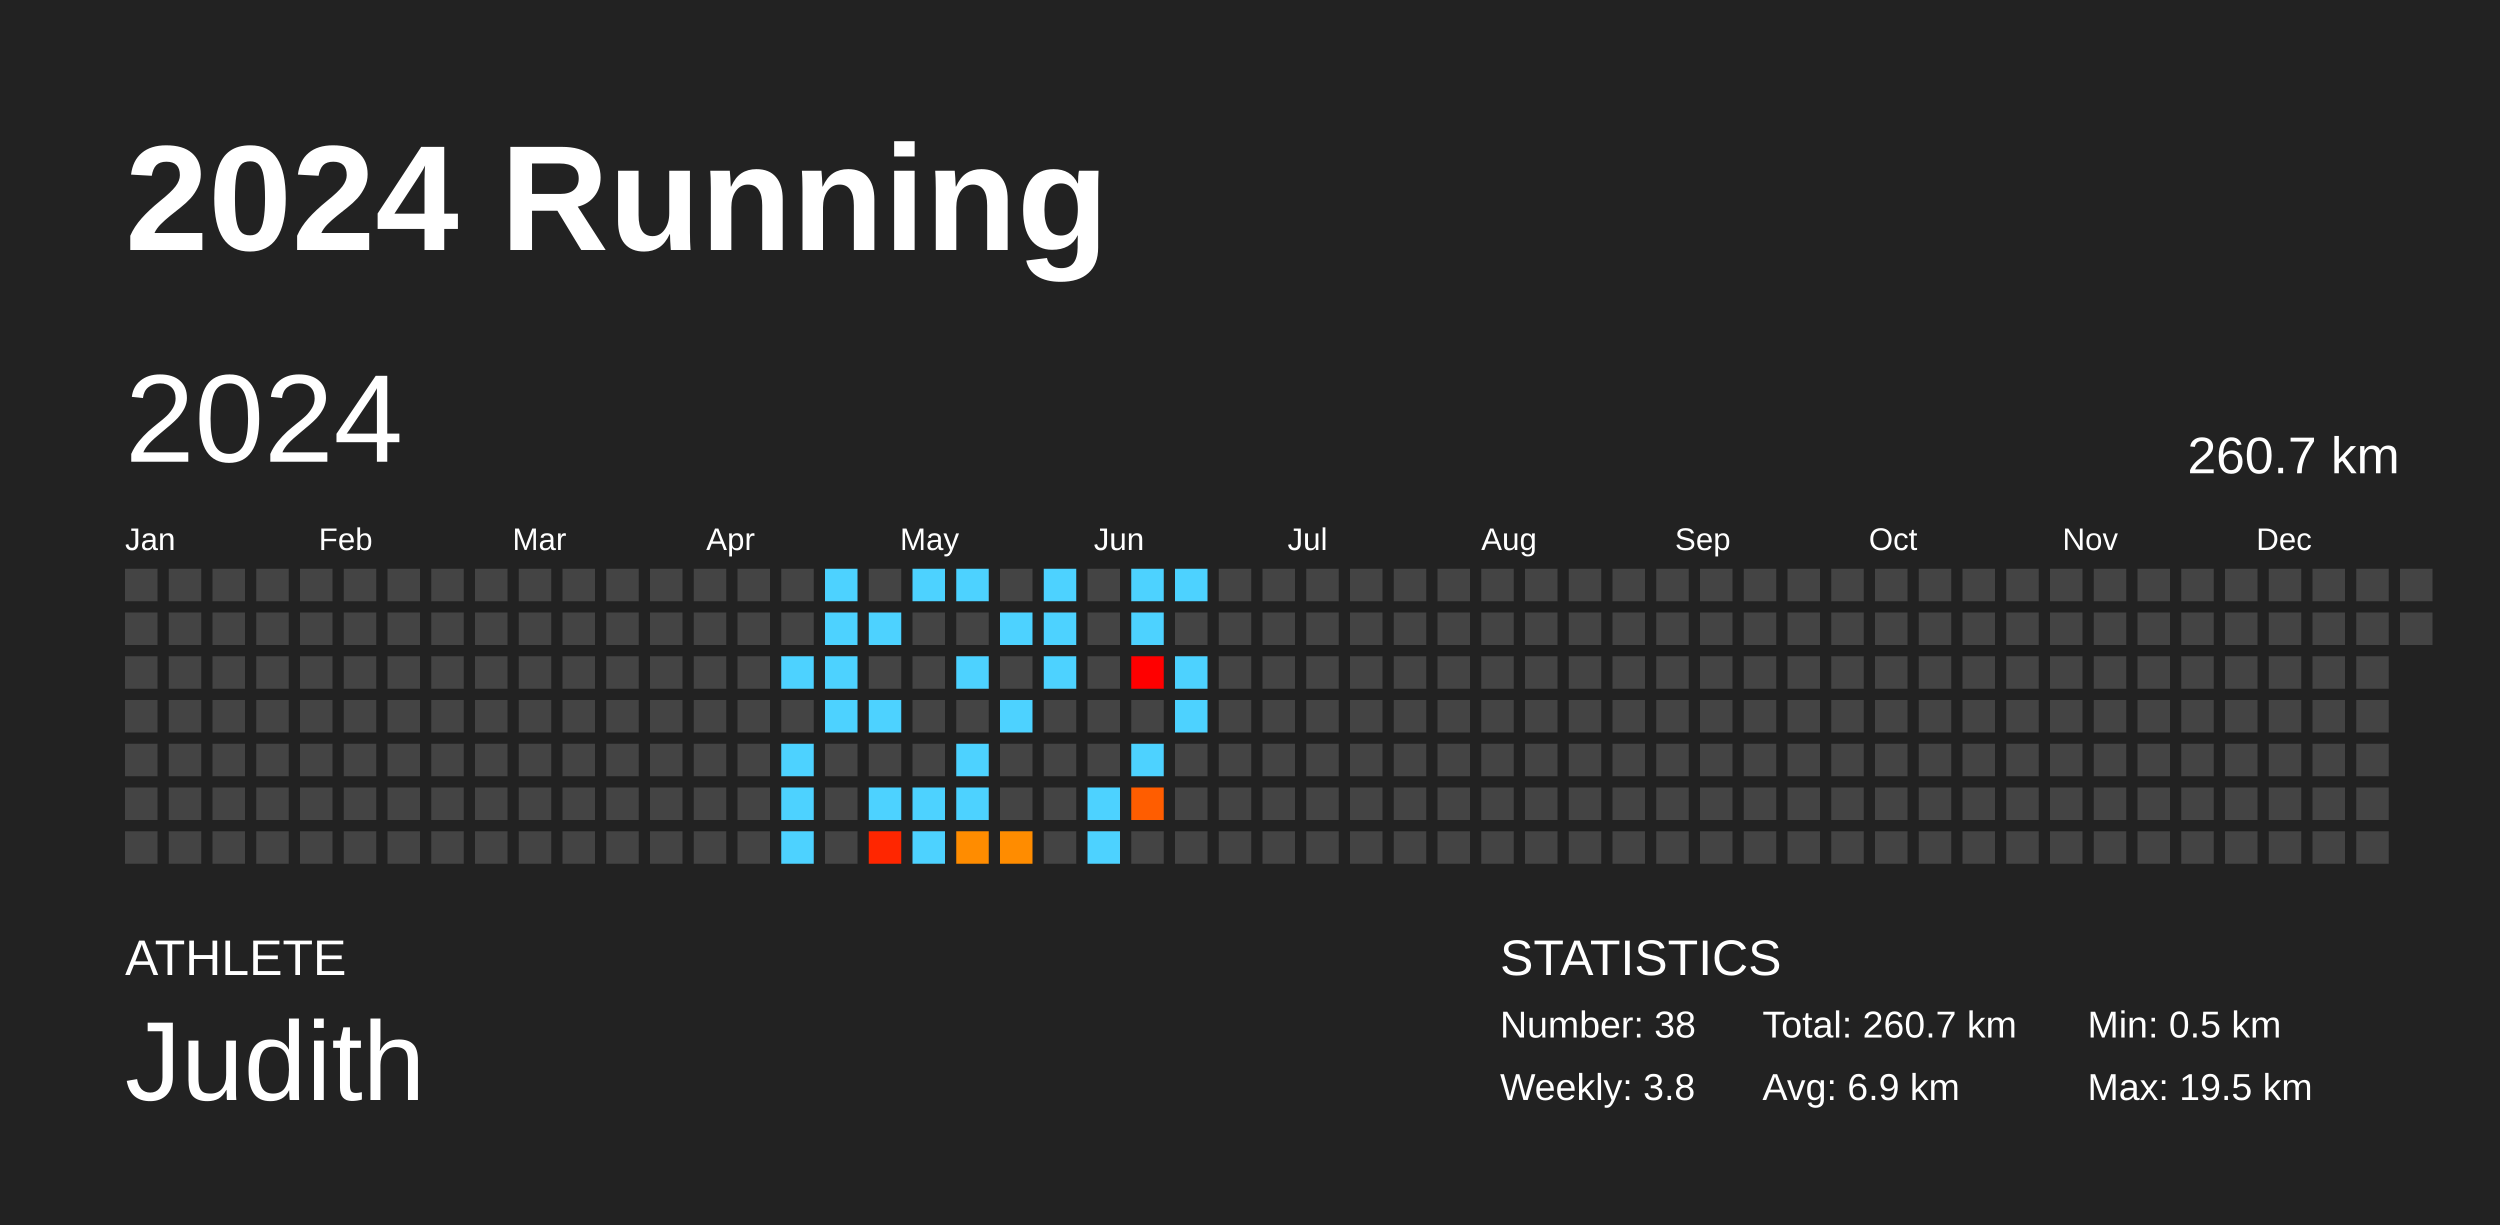
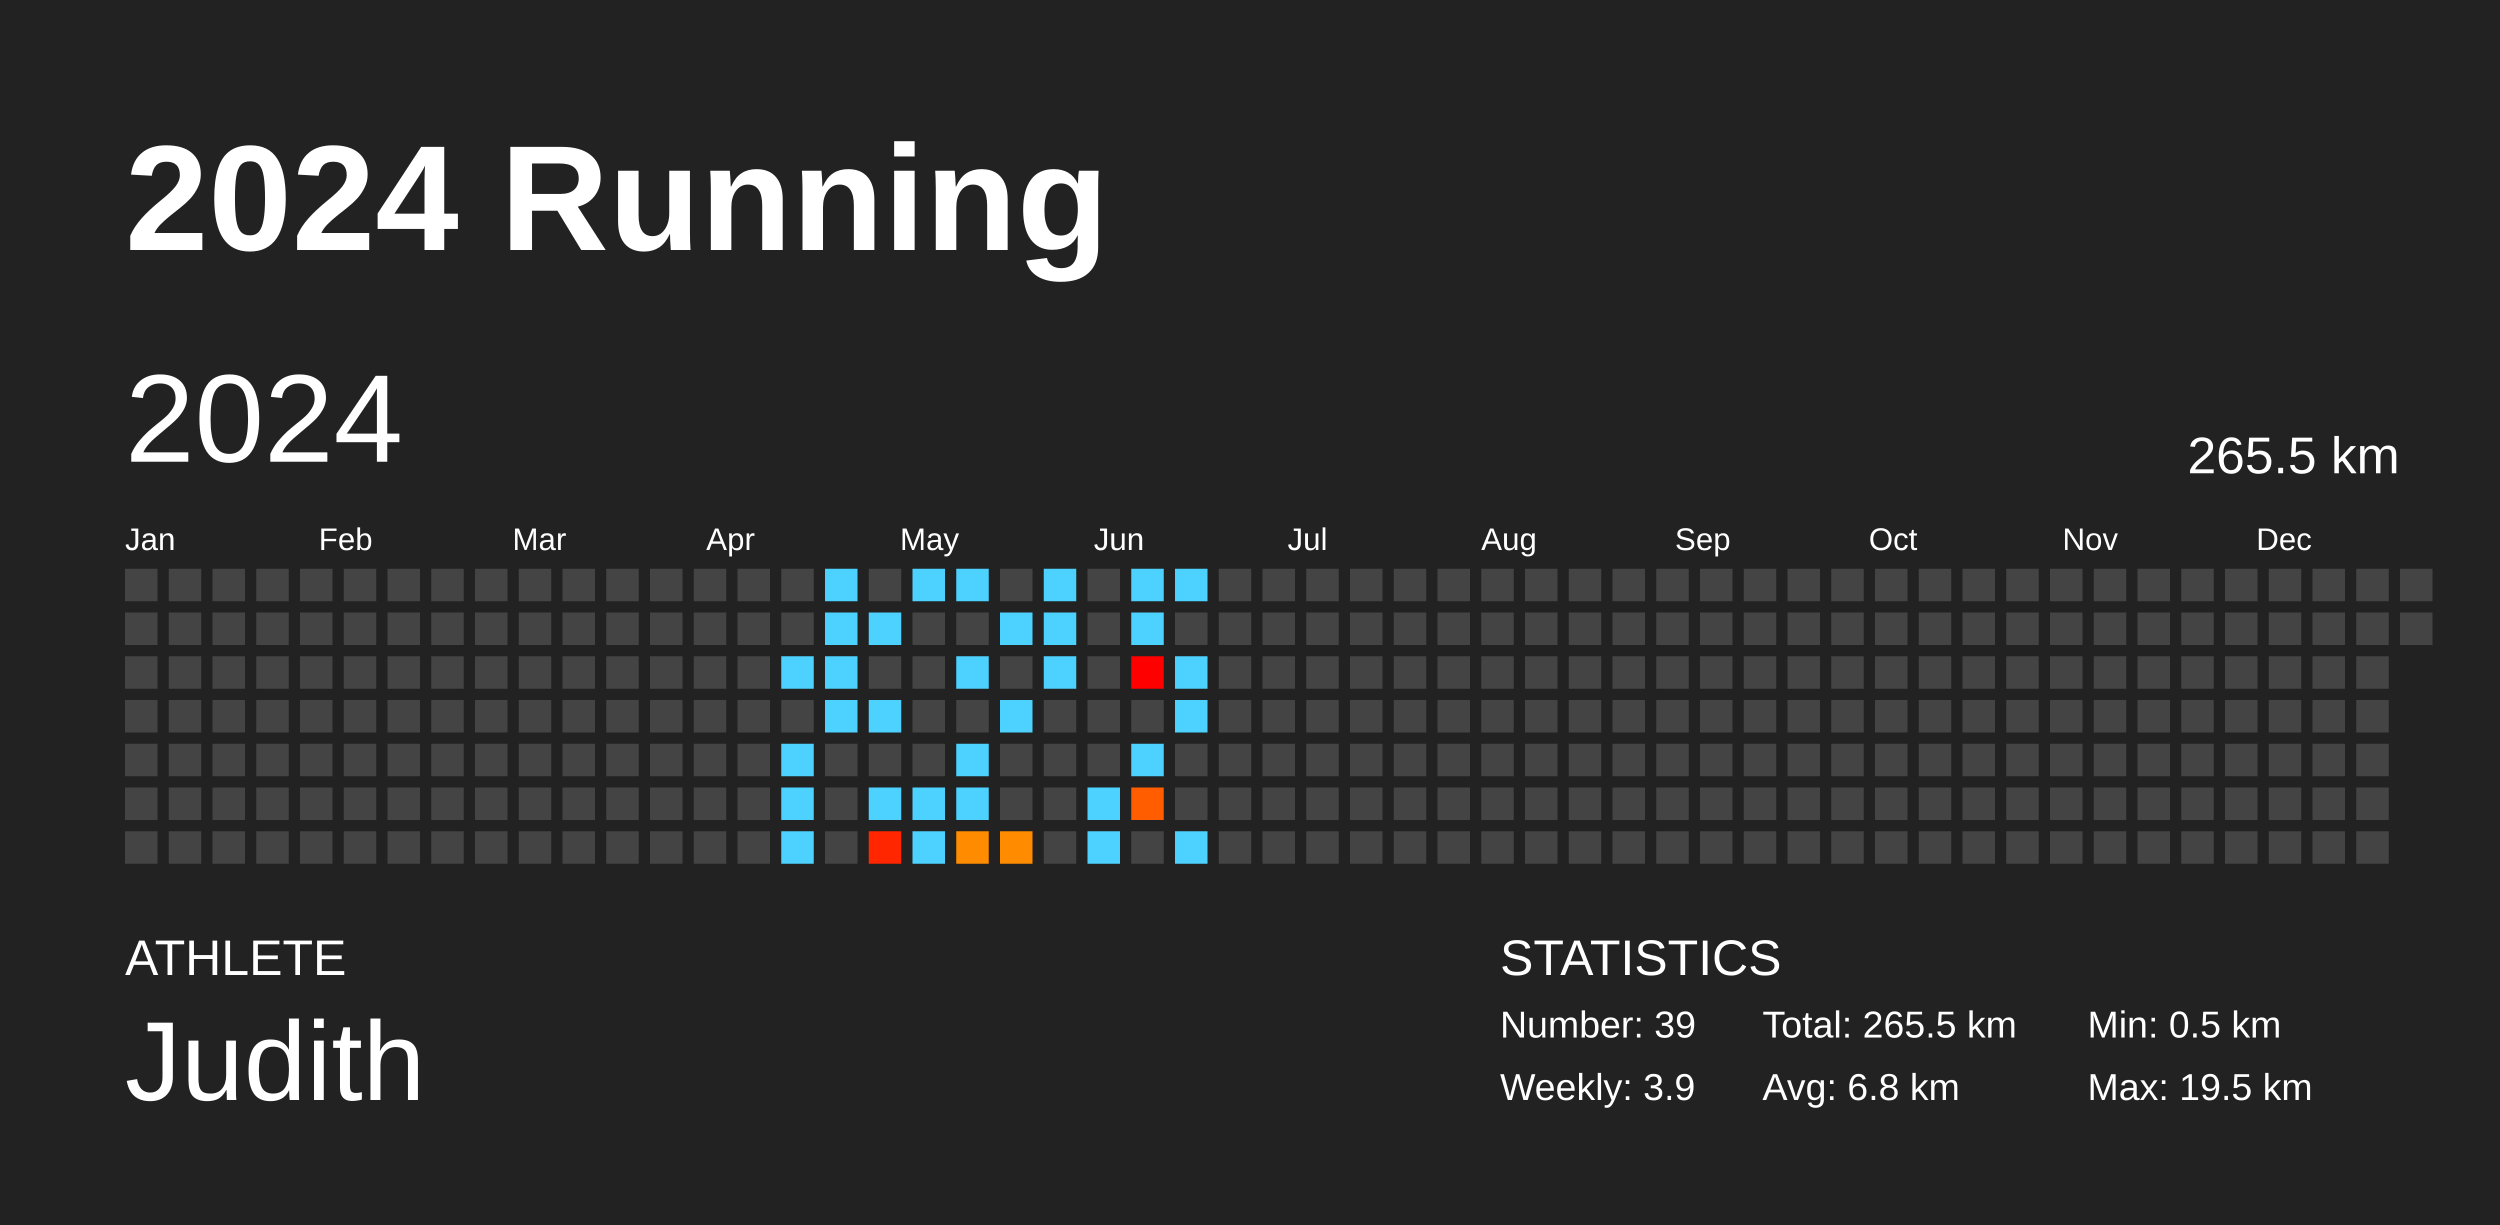
<svg xmlns="http://www.w3.org/2000/svg" baseProfile="full" height="98mm" version="1.1" viewBox="0,0,200,98" width="200mm">
  <defs />
  <rect fill="#222222" height="98" width="200" x="0" y="0" />
  <text fill="#FFFFFF" style="font-size:12px; font-family:Arial; font-weight:bold;" x="10" y="20">2024 Running</text>
  <text fill="#FFFFFF" style="font-size:4px; font-family:Arial" x="10" y="78">ATHLETE</text>
  <text fill="#FFFFFF" style="font-size:9px; font-family:Arial" x="10" y="88">Judith</text>
  <text fill="#FFFFFF" style="font-size:4px; font-family:Arial" x="120" y="78">STATISTICS</text>
-   <text fill="#FFFFFF" style="font-size:3px; font-family:Arial" x="120" y="83">Number: 38</text>
-   <text fill="#FFFFFF" style="font-size:3px; font-family:Arial" x="120" y="88">Weekly: 3.8</text>
-   <text fill="#FFFFFF" style="font-size:3px; font-family:Arial" x="141" y="83">Total: 260.7 km</text>
-   <text fill="#FFFFFF" style="font-size:3px; font-family:Arial" x="141" y="88">Avg: 6.9 km</text>
+   <text fill="#FFFFFF" style="font-size:3px; font-family:Arial" x="120" y="83">Number: 39</text>
+   <text fill="#FFFFFF" style="font-size:3px; font-family:Arial" x="120" y="88">Weekly: 3.9</text>
+   <text fill="#FFFFFF" style="font-size:3px; font-family:Arial" x="141" y="83">Total: 265.5 km</text>
+   <text fill="#FFFFFF" style="font-size:3px; font-family:Arial" x="141" y="88">Avg: 6.8 km</text>
  <text fill="#FFFFFF" style="font-size:3px; font-family:Arial" x="167" y="83">Min: 0.5 km</text>
  <text fill="#FFFFFF" style="font-size:3px; font-family:Arial" x="167" y="88">Max: 19.5 km</text>
  <text dominant-baseline="hanging" fill="#FFFFFF" style="font-size:10.0px; font-family:Arial;" x="10" y="30">2024</text>
-   <text dominant-baseline="hanging" fill="#FFFFFF" style="font-size:4.125px; font-family:Arial;" x="175" y="35">260.7 km</text>
+   <text dominant-baseline="hanging" fill="#FFFFFF" style="font-size:4.125px; font-family:Arial;" x="175" y="35">265.5 km</text>
  <text fill="#FFFFFF" style="font-size:2.5px; font-family:Arial" x="10.0" y="44">Jan</text>
  <text fill="#FFFFFF" style="font-size:2.5px; font-family:Arial" x="25.5" y="44">Feb</text>
  <text fill="#FFFFFF" style="font-size:2.5px; font-family:Arial" x="41.0" y="44">Mar</text>
  <text fill="#FFFFFF" style="font-size:2.5px; font-family:Arial" x="56.5" y="44">Apr</text>
  <text fill="#FFFFFF" style="font-size:2.5px; font-family:Arial" x="72.0" y="44">May</text>
  <text fill="#FFFFFF" style="font-size:2.5px; font-family:Arial" x="87.5" y="44">Jun</text>
  <text fill="#FFFFFF" style="font-size:2.5px; font-family:Arial" x="103.0" y="44">Jul</text>
  <text fill="#FFFFFF" style="font-size:2.5px; font-family:Arial" x="118.5" y="44">Aug</text>
  <text fill="#FFFFFF" style="font-size:2.5px; font-family:Arial" x="134.0" y="44">Sep</text>
  <text fill="#FFFFFF" style="font-size:2.5px; font-family:Arial" x="149.5" y="44">Oct</text>
  <text fill="#FFFFFF" style="font-size:2.5px; font-family:Arial" x="165.0" y="44">Nov</text>
  <text fill="#FFFFFF" style="font-size:2.5px; font-family:Arial" x="180.5" y="44">Dec</text>
  <rect fill="#444444" height="2.6" width="2.6" x="10.0" y="45.5" />
  <rect fill="#444444" height="2.6" width="2.6" x="10.0" y="49.0" />
  <rect fill="#444444" height="2.6" width="2.6" x="10.0" y="52.5" />
  <rect fill="#444444" height="2.6" width="2.6" x="10.0" y="56.0" />
  <rect fill="#444444" height="2.6" width="2.6" x="10.0" y="59.5" />
  <rect fill="#444444" height="2.6" width="2.6" x="10.0" y="63.0" />
  <rect fill="#444444" height="2.6" width="2.6" x="10.0" y="66.5" />
  <rect fill="#444444" height="2.6" width="2.6" x="13.5" y="45.5" />
  <rect fill="#444444" height="2.6" width="2.6" x="13.5" y="49.0" />
  <rect fill="#444444" height="2.6" width="2.6" x="13.5" y="52.5" />
  <rect fill="#444444" height="2.6" width="2.6" x="13.5" y="56.0" />
  <rect fill="#444444" height="2.6" width="2.6" x="13.5" y="59.5" />
  <rect fill="#444444" height="2.6" width="2.6" x="13.5" y="63.0" />
  <rect fill="#444444" height="2.6" width="2.6" x="13.5" y="66.5" />
  <rect fill="#444444" height="2.6" width="2.6" x="17.0" y="45.5" />
  <rect fill="#444444" height="2.6" width="2.6" x="17.0" y="49.0" />
  <rect fill="#444444" height="2.6" width="2.6" x="17.0" y="52.5" />
  <rect fill="#444444" height="2.6" width="2.6" x="17.0" y="56.0" />
  <rect fill="#444444" height="2.6" width="2.6" x="17.0" y="59.5" />
  <rect fill="#444444" height="2.6" width="2.6" x="17.0" y="63.0" />
  <rect fill="#444444" height="2.6" width="2.6" x="17.0" y="66.5" />
  <rect fill="#444444" height="2.6" width="2.6" x="20.5" y="45.5" />
  <rect fill="#444444" height="2.6" width="2.6" x="20.5" y="49.0" />
  <rect fill="#444444" height="2.6" width="2.6" x="20.5" y="52.5" />
  <rect fill="#444444" height="2.6" width="2.6" x="20.5" y="56.0" />
  <rect fill="#444444" height="2.6" width="2.6" x="20.5" y="59.5" />
  <rect fill="#444444" height="2.6" width="2.6" x="20.5" y="63.0" />
  <rect fill="#444444" height="2.6" width="2.6" x="20.5" y="66.5" />
  <rect fill="#444444" height="2.6" width="2.6" x="24.0" y="45.5" />
  <rect fill="#444444" height="2.6" width="2.6" x="24.0" y="49.0" />
  <rect fill="#444444" height="2.6" width="2.6" x="24.0" y="52.5" />
  <rect fill="#444444" height="2.6" width="2.6" x="24.0" y="56.0" />
  <rect fill="#444444" height="2.6" width="2.6" x="24.0" y="59.5" />
  <rect fill="#444444" height="2.6" width="2.6" x="24.0" y="63.0" />
  <rect fill="#444444" height="2.6" width="2.6" x="24.0" y="66.5" />
  <rect fill="#444444" height="2.6" width="2.6" x="27.5" y="45.5" />
  <rect fill="#444444" height="2.6" width="2.6" x="27.5" y="49.0" />
  <rect fill="#444444" height="2.6" width="2.6" x="27.5" y="52.5" />
  <rect fill="#444444" height="2.6" width="2.6" x="27.5" y="56.0" />
  <rect fill="#444444" height="2.6" width="2.6" x="27.5" y="59.5" />
  <rect fill="#444444" height="2.6" width="2.6" x="27.5" y="63.0" />
  <rect fill="#444444" height="2.6" width="2.6" x="27.5" y="66.5" />
  <rect fill="#444444" height="2.6" width="2.6" x="31.0" y="45.5" />
  <rect fill="#444444" height="2.6" width="2.6" x="31.0" y="49.0" />
  <rect fill="#444444" height="2.6" width="2.6" x="31.0" y="52.5" />
  <rect fill="#444444" height="2.6" width="2.6" x="31.0" y="56.0" />
  <rect fill="#444444" height="2.6" width="2.6" x="31.0" y="59.5" />
  <rect fill="#444444" height="2.6" width="2.6" x="31.0" y="63.0" />
  <rect fill="#444444" height="2.6" width="2.6" x="31.0" y="66.5" />
  <rect fill="#444444" height="2.6" width="2.6" x="34.5" y="45.5" />
  <rect fill="#444444" height="2.6" width="2.6" x="34.5" y="49.0" />
  <rect fill="#444444" height="2.6" width="2.6" x="34.5" y="52.5" />
  <rect fill="#444444" height="2.6" width="2.6" x="34.5" y="56.0" />
  <rect fill="#444444" height="2.6" width="2.6" x="34.5" y="59.5" />
  <rect fill="#444444" height="2.6" width="2.6" x="34.5" y="63.0" />
  <rect fill="#444444" height="2.6" width="2.6" x="34.5" y="66.5" />
  <rect fill="#444444" height="2.6" width="2.6" x="38.0" y="45.5" />
  <rect fill="#444444" height="2.6" width="2.6" x="38.0" y="49.0" />
  <rect fill="#444444" height="2.6" width="2.6" x="38.0" y="52.5" />
  <rect fill="#444444" height="2.6" width="2.6" x="38.0" y="56.0" />
  <rect fill="#444444" height="2.6" width="2.6" x="38.0" y="59.5" />
  <rect fill="#444444" height="2.6" width="2.6" x="38.0" y="63.0" />
  <rect fill="#444444" height="2.6" width="2.6" x="38.0" y="66.5" />
  <rect fill="#444444" height="2.6" width="2.6" x="41.5" y="45.5" />
  <rect fill="#444444" height="2.6" width="2.6" x="41.5" y="49.0" />
  <rect fill="#444444" height="2.6" width="2.6" x="41.5" y="52.5" />
  <rect fill="#444444" height="2.6" width="2.6" x="41.5" y="56.0" />
  <rect fill="#444444" height="2.6" width="2.6" x="41.5" y="59.5" />
  <rect fill="#444444" height="2.6" width="2.6" x="41.5" y="63.0" />
  <rect fill="#444444" height="2.6" width="2.6" x="41.5" y="66.5" />
  <rect fill="#444444" height="2.6" width="2.6" x="45.0" y="45.5" />
  <rect fill="#444444" height="2.6" width="2.6" x="45.0" y="49.0" />
  <rect fill="#444444" height="2.6" width="2.6" x="45.0" y="52.5" />
  <rect fill="#444444" height="2.6" width="2.6" x="45.0" y="56.0" />
  <rect fill="#444444" height="2.6" width="2.6" x="45.0" y="59.5" />
  <rect fill="#444444" height="2.6" width="2.6" x="45.0" y="63.0" />
  <rect fill="#444444" height="2.6" width="2.6" x="45.0" y="66.5" />
  <rect fill="#444444" height="2.6" width="2.6" x="48.5" y="45.5" />
  <rect fill="#444444" height="2.6" width="2.6" x="48.5" y="49.0" />
  <rect fill="#444444" height="2.6" width="2.6" x="48.5" y="52.5" />
  <rect fill="#444444" height="2.6" width="2.6" x="48.5" y="56.0" />
  <rect fill="#444444" height="2.6" width="2.6" x="48.5" y="59.5" />
  <rect fill="#444444" height="2.6" width="2.6" x="48.5" y="63.0" />
  <rect fill="#444444" height="2.6" width="2.6" x="48.5" y="66.5" />
  <rect fill="#444444" height="2.6" width="2.6" x="52.0" y="45.5" />
  <rect fill="#444444" height="2.6" width="2.6" x="52.0" y="49.0" />
  <rect fill="#444444" height="2.6" width="2.6" x="52.0" y="52.5" />
  <rect fill="#444444" height="2.6" width="2.6" x="52.0" y="56.0" />
  <rect fill="#444444" height="2.6" width="2.6" x="52.0" y="59.5" />
  <rect fill="#444444" height="2.6" width="2.6" x="52.0" y="63.0" />
  <rect fill="#444444" height="2.6" width="2.6" x="52.0" y="66.5" />
  <rect fill="#444444" height="2.6" width="2.6" x="55.5" y="45.5" />
  <rect fill="#444444" height="2.6" width="2.6" x="55.5" y="49.0" />
  <rect fill="#444444" height="2.6" width="2.6" x="55.5" y="52.5" />
  <rect fill="#444444" height="2.6" width="2.6" x="55.5" y="56.0" />
  <rect fill="#444444" height="2.6" width="2.6" x="55.5" y="59.5" />
  <rect fill="#444444" height="2.6" width="2.6" x="55.5" y="63.0" />
  <rect fill="#444444" height="2.6" width="2.6" x="55.5" y="66.5" />
  <rect fill="#444444" height="2.6" width="2.6" x="59.0" y="45.5" />
  <rect fill="#444444" height="2.6" width="2.6" x="59.0" y="49.0" />
  <rect fill="#444444" height="2.6" width="2.6" x="59.0" y="52.5" />
  <rect fill="#444444" height="2.6" width="2.6" x="59.0" y="56.0" />
  <rect fill="#444444" height="2.6" width="2.6" x="59.0" y="59.5" />
  <rect fill="#444444" height="2.6" width="2.6" x="59.0" y="63.0" />
  <rect fill="#444444" height="2.6" width="2.6" x="59.0" y="66.5" />
  <rect fill="#444444" height="2.6" width="2.6" x="62.5" y="45.5" />
  <rect fill="#444444" height="2.6" width="2.6" x="62.5" y="49.0" />
  <rect fill="#4dd2ff" height="2.6" width="2.6" x="62.5" y="52.5" />
  <rect fill="#444444" height="2.6" width="2.6" x="62.5" y="56.0" />
  <rect fill="#4dd2ff" height="2.6" width="2.6" x="62.5" y="59.5" />
  <rect fill="#4dd2ff" height="2.6" width="2.6" x="62.5" y="63.0" />
  <rect fill="#4dd2ff" height="2.6" width="2.6" x="62.5" y="66.5" />
  <rect fill="#4dd2ff" height="2.6" width="2.6" x="66.0" y="45.5" />
  <rect fill="#4dd2ff" height="2.6" width="2.6" x="66.0" y="49.0" />
  <rect fill="#4dd2ff" height="2.6" width="2.6" x="66.0" y="52.5" />
  <rect fill="#4dd2ff" height="2.6" width="2.6" x="66.0" y="56.0" />
  <rect fill="#444444" height="2.6" width="2.6" x="66.0" y="59.5" />
  <rect fill="#444444" height="2.6" width="2.6" x="66.0" y="63.0" />
  <rect fill="#444444" height="2.6" width="2.6" x="66.0" y="66.5" />
  <rect fill="#444444" height="2.6" width="2.6" x="69.5" y="45.5" />
  <rect fill="#4dd2ff" height="2.6" width="2.6" x="69.5" y="49.0" />
  <rect fill="#444444" height="2.6" width="2.6" x="69.5" y="52.5" />
  <rect fill="#4dd2ff" height="2.6" width="2.6" x="69.5" y="56.0" />
  <rect fill="#444444" height="2.6" width="2.6" x="69.5" y="59.5" />
  <rect fill="#4dd2ff" height="2.6" width="2.6" x="69.5" y="63.0" />
  <rect fill="#ff2600" height="2.6" width="2.6" x="69.5" y="66.5" />
  <rect fill="#4dd2ff" height="2.6" width="2.6" x="73.0" y="45.5" />
  <rect fill="#444444" height="2.6" width="2.6" x="73.0" y="49.0" />
  <rect fill="#444444" height="2.6" width="2.6" x="73.0" y="52.5" />
  <rect fill="#444444" height="2.6" width="2.6" x="73.0" y="56.0" />
  <rect fill="#444444" height="2.6" width="2.6" x="73.0" y="59.5" />
  <rect fill="#4dd2ff" height="2.6" width="2.6" x="73.0" y="63.0" />
  <rect fill="#4dd2ff" height="2.6" width="2.6" x="73.0" y="66.5" />
  <rect fill="#4dd2ff" height="2.6" width="2.6" x="76.5" y="45.5" />
  <rect fill="#444444" height="2.6" width="2.6" x="76.5" y="49.0" />
  <rect fill="#4dd2ff" height="2.6" width="2.6" x="76.5" y="52.5" />
  <rect fill="#444444" height="2.6" width="2.6" x="76.5" y="56.0" />
  <rect fill="#4dd2ff" height="2.6" width="2.6" x="76.5" y="59.5" />
  <rect fill="#4dd2ff" height="2.6" width="2.6" x="76.5" y="63.0" />
  <rect fill="#ff8c00" height="2.6" width="2.6" x="76.5" y="66.5" />
  <rect fill="#444444" height="2.6" width="2.6" x="80.0" y="45.5" />
  <rect fill="#4dd2ff" height="2.6" width="2.6" x="80.0" y="49.0" />
  <rect fill="#444444" height="2.6" width="2.6" x="80.0" y="52.5" />
  <rect fill="#4dd2ff" height="2.6" width="2.6" x="80.0" y="56.0" />
  <rect fill="#444444" height="2.6" width="2.6" x="80.0" y="59.5" />
  <rect fill="#444444" height="2.6" width="2.6" x="80.0" y="63.0" />
  <rect fill="#ff8c00" height="2.6" width="2.6" x="80.0" y="66.5" />
  <rect fill="#4dd2ff" height="2.6" width="2.6" x="83.5" y="45.5" />
  <rect fill="#4dd2ff" height="2.6" width="2.6" x="83.5" y="49.0" />
  <rect fill="#4dd2ff" height="2.6" width="2.6" x="83.5" y="52.5" />
  <rect fill="#444444" height="2.6" width="2.6" x="83.5" y="56.0" />
  <rect fill="#444444" height="2.6" width="2.6" x="83.5" y="59.5" />
  <rect fill="#444444" height="2.6" width="2.6" x="83.5" y="63.0" />
  <rect fill="#444444" height="2.6" width="2.6" x="83.5" y="66.5" />
  <rect fill="#444444" height="2.6" width="2.6" x="87.0" y="45.5" />
  <rect fill="#444444" height="2.6" width="2.6" x="87.0" y="49.0" />
  <rect fill="#444444" height="2.6" width="2.6" x="87.0" y="52.5" />
  <rect fill="#444444" height="2.6" width="2.6" x="87.0" y="56.0" />
  <rect fill="#444444" height="2.6" width="2.6" x="87.0" y="59.5" />
  <rect fill="#4dd2ff" height="2.6" width="2.6" x="87.0" y="63.0" />
  <rect fill="#4dd2ff" height="2.6" width="2.6" x="87.0" y="66.5" />
  <rect fill="#4dd2ff" height="2.6" width="2.6" x="90.5" y="45.5" />
  <rect fill="#4dd2ff" height="2.6" width="2.6" x="90.5" y="49.0" />
  <rect fill="#ff0000" height="2.6" width="2.6" x="90.5" y="52.5" />
  <rect fill="#444444" height="2.6" width="2.6" x="90.5" y="56.0" />
  <rect fill="#4dd2ff" height="2.6" width="2.6" x="90.5" y="59.5" />
  <rect fill="#ff5d00" height="2.6" width="2.6" x="90.5" y="63.0" />
  <rect fill="#444444" height="2.6" width="2.6" x="90.5" y="66.5" />
  <rect fill="#4dd2ff" height="2.6" width="2.6" x="94.0" y="45.5" />
  <rect fill="#444444" height="2.6" width="2.6" x="94.0" y="49.0" />
  <rect fill="#4dd2ff" height="2.6" width="2.6" x="94.0" y="52.5" />
  <rect fill="#4dd2ff" height="2.6" width="2.6" x="94.0" y="56.0" />
  <rect fill="#444444" height="2.6" width="2.6" x="94.0" y="59.5" />
  <rect fill="#444444" height="2.6" width="2.6" x="94.0" y="63.0" />
-   <rect fill="#444444" height="2.6" width="2.6" x="94.0" y="66.5" />
+   <rect fill="#4dd2ff" height="2.6" width="2.6" x="94.0" y="66.5" />
  <rect fill="#444444" height="2.6" width="2.6" x="97.5" y="45.5" />
  <rect fill="#444444" height="2.6" width="2.6" x="97.5" y="49.0" />
  <rect fill="#444444" height="2.6" width="2.6" x="97.5" y="52.5" />
  <rect fill="#444444" height="2.6" width="2.6" x="97.5" y="56.0" />
  <rect fill="#444444" height="2.6" width="2.6" x="97.5" y="59.5" />
  <rect fill="#444444" height="2.6" width="2.6" x="97.5" y="63.0" />
  <rect fill="#444444" height="2.6" width="2.6" x="97.5" y="66.5" />
  <rect fill="#444444" height="2.6" width="2.6" x="101.0" y="45.5" />
  <rect fill="#444444" height="2.6" width="2.6" x="101.0" y="49.0" />
  <rect fill="#444444" height="2.6" width="2.6" x="101.0" y="52.5" />
  <rect fill="#444444" height="2.6" width="2.6" x="101.0" y="56.0" />
  <rect fill="#444444" height="2.6" width="2.6" x="101.0" y="59.5" />
  <rect fill="#444444" height="2.6" width="2.6" x="101.0" y="63.0" />
  <rect fill="#444444" height="2.6" width="2.6" x="101.0" y="66.5" />
  <rect fill="#444444" height="2.6" width="2.6" x="104.5" y="45.5" />
  <rect fill="#444444" height="2.6" width="2.6" x="104.5" y="49.0" />
  <rect fill="#444444" height="2.6" width="2.6" x="104.5" y="52.5" />
  <rect fill="#444444" height="2.6" width="2.6" x="104.5" y="56.0" />
  <rect fill="#444444" height="2.6" width="2.6" x="104.5" y="59.5" />
  <rect fill="#444444" height="2.6" width="2.6" x="104.5" y="63.0" />
  <rect fill="#444444" height="2.6" width="2.6" x="104.5" y="66.5" />
  <rect fill="#444444" height="2.6" width="2.6" x="108.0" y="45.5" />
  <rect fill="#444444" height="2.6" width="2.6" x="108.0" y="49.0" />
  <rect fill="#444444" height="2.6" width="2.6" x="108.0" y="52.5" />
  <rect fill="#444444" height="2.6" width="2.6" x="108.0" y="56.0" />
  <rect fill="#444444" height="2.6" width="2.6" x="108.0" y="59.5" />
  <rect fill="#444444" height="2.6" width="2.6" x="108.0" y="63.0" />
  <rect fill="#444444" height="2.6" width="2.6" x="108.0" y="66.5" />
  <rect fill="#444444" height="2.6" width="2.6" x="111.5" y="45.5" />
  <rect fill="#444444" height="2.6" width="2.6" x="111.5" y="49.0" />
  <rect fill="#444444" height="2.6" width="2.6" x="111.5" y="52.5" />
  <rect fill="#444444" height="2.6" width="2.6" x="111.5" y="56.0" />
  <rect fill="#444444" height="2.6" width="2.6" x="111.5" y="59.5" />
  <rect fill="#444444" height="2.6" width="2.6" x="111.5" y="63.0" />
  <rect fill="#444444" height="2.6" width="2.6" x="111.5" y="66.5" />
  <rect fill="#444444" height="2.6" width="2.6" x="115.0" y="45.5" />
  <rect fill="#444444" height="2.6" width="2.6" x="115.0" y="49.0" />
  <rect fill="#444444" height="2.6" width="2.6" x="115.0" y="52.5" />
  <rect fill="#444444" height="2.6" width="2.6" x="115.0" y="56.0" />
  <rect fill="#444444" height="2.6" width="2.6" x="115.0" y="59.5" />
  <rect fill="#444444" height="2.6" width="2.6" x="115.0" y="63.0" />
  <rect fill="#444444" height="2.6" width="2.6" x="115.0" y="66.5" />
  <rect fill="#444444" height="2.6" width="2.6" x="118.5" y="45.5" />
  <rect fill="#444444" height="2.6" width="2.6" x="118.5" y="49.0" />
  <rect fill="#444444" height="2.6" width="2.6" x="118.5" y="52.5" />
  <rect fill="#444444" height="2.6" width="2.6" x="118.5" y="56.0" />
  <rect fill="#444444" height="2.6" width="2.6" x="118.5" y="59.5" />
  <rect fill="#444444" height="2.6" width="2.6" x="118.5" y="63.0" />
  <rect fill="#444444" height="2.6" width="2.6" x="118.5" y="66.5" />
  <rect fill="#444444" height="2.6" width="2.6" x="122.0" y="45.5" />
  <rect fill="#444444" height="2.6" width="2.6" x="122.0" y="49.0" />
  <rect fill="#444444" height="2.6" width="2.6" x="122.0" y="52.5" />
  <rect fill="#444444" height="2.6" width="2.6" x="122.0" y="56.0" />
  <rect fill="#444444" height="2.6" width="2.6" x="122.0" y="59.5" />
  <rect fill="#444444" height="2.6" width="2.6" x="122.0" y="63.0" />
  <rect fill="#444444" height="2.6" width="2.6" x="122.0" y="66.5" />
  <rect fill="#444444" height="2.6" width="2.6" x="125.5" y="45.5" />
  <rect fill="#444444" height="2.6" width="2.6" x="125.5" y="49.0" />
  <rect fill="#444444" height="2.6" width="2.6" x="125.5" y="52.5" />
  <rect fill="#444444" height="2.6" width="2.6" x="125.5" y="56.0" />
  <rect fill="#444444" height="2.6" width="2.6" x="125.5" y="59.5" />
  <rect fill="#444444" height="2.6" width="2.6" x="125.5" y="63.0" />
  <rect fill="#444444" height="2.6" width="2.6" x="125.5" y="66.5" />
  <rect fill="#444444" height="2.6" width="2.6" x="129.0" y="45.5" />
  <rect fill="#444444" height="2.6" width="2.6" x="129.0" y="49.0" />
  <rect fill="#444444" height="2.6" width="2.6" x="129.0" y="52.5" />
  <rect fill="#444444" height="2.6" width="2.6" x="129.0" y="56.0" />
  <rect fill="#444444" height="2.6" width="2.6" x="129.0" y="59.5" />
  <rect fill="#444444" height="2.6" width="2.6" x="129.0" y="63.0" />
  <rect fill="#444444" height="2.6" width="2.6" x="129.0" y="66.5" />
  <rect fill="#444444" height="2.6" width="2.6" x="132.5" y="45.5" />
  <rect fill="#444444" height="2.6" width="2.6" x="132.5" y="49.0" />
  <rect fill="#444444" height="2.6" width="2.6" x="132.5" y="52.5" />
  <rect fill="#444444" height="2.6" width="2.6" x="132.5" y="56.0" />
  <rect fill="#444444" height="2.6" width="2.6" x="132.5" y="59.5" />
  <rect fill="#444444" height="2.6" width="2.6" x="132.5" y="63.0" />
  <rect fill="#444444" height="2.6" width="2.6" x="132.5" y="66.5" />
  <rect fill="#444444" height="2.6" width="2.6" x="136.0" y="45.5" />
  <rect fill="#444444" height="2.6" width="2.6" x="136.0" y="49.0" />
  <rect fill="#444444" height="2.6" width="2.6" x="136.0" y="52.5" />
  <rect fill="#444444" height="2.6" width="2.6" x="136.0" y="56.0" />
  <rect fill="#444444" height="2.6" width="2.6" x="136.0" y="59.5" />
  <rect fill="#444444" height="2.6" width="2.6" x="136.0" y="63.0" />
  <rect fill="#444444" height="2.6" width="2.6" x="136.0" y="66.5" />
  <rect fill="#444444" height="2.6" width="2.6" x="139.5" y="45.5" />
  <rect fill="#444444" height="2.6" width="2.6" x="139.5" y="49.0" />
  <rect fill="#444444" height="2.6" width="2.6" x="139.5" y="52.5" />
  <rect fill="#444444" height="2.6" width="2.6" x="139.5" y="56.0" />
  <rect fill="#444444" height="2.6" width="2.6" x="139.5" y="59.5" />
  <rect fill="#444444" height="2.6" width="2.6" x="139.5" y="63.0" />
  <rect fill="#444444" height="2.6" width="2.6" x="139.5" y="66.5" />
  <rect fill="#444444" height="2.6" width="2.6" x="143.0" y="45.5" />
  <rect fill="#444444" height="2.6" width="2.6" x="143.0" y="49.0" />
  <rect fill="#444444" height="2.6" width="2.6" x="143.0" y="52.5" />
  <rect fill="#444444" height="2.6" width="2.6" x="143.0" y="56.0" />
  <rect fill="#444444" height="2.6" width="2.6" x="143.0" y="59.5" />
  <rect fill="#444444" height="2.6" width="2.6" x="143.0" y="63.0" />
  <rect fill="#444444" height="2.6" width="2.6" x="143.0" y="66.5" />
  <rect fill="#444444" height="2.6" width="2.6" x="146.5" y="45.5" />
  <rect fill="#444444" height="2.6" width="2.6" x="146.5" y="49.0" />
  <rect fill="#444444" height="2.6" width="2.6" x="146.5" y="52.5" />
  <rect fill="#444444" height="2.6" width="2.6" x="146.5" y="56.0" />
  <rect fill="#444444" height="2.6" width="2.6" x="146.5" y="59.5" />
  <rect fill="#444444" height="2.6" width="2.6" x="146.5" y="63.0" />
  <rect fill="#444444" height="2.6" width="2.6" x="146.5" y="66.5" />
  <rect fill="#444444" height="2.6" width="2.6" x="150.0" y="45.5" />
  <rect fill="#444444" height="2.6" width="2.6" x="150.0" y="49.0" />
  <rect fill="#444444" height="2.6" width="2.6" x="150.0" y="52.5" />
  <rect fill="#444444" height="2.6" width="2.6" x="150.0" y="56.0" />
  <rect fill="#444444" height="2.6" width="2.6" x="150.0" y="59.5" />
  <rect fill="#444444" height="2.6" width="2.6" x="150.0" y="63.0" />
  <rect fill="#444444" height="2.6" width="2.6" x="150.0" y="66.5" />
  <rect fill="#444444" height="2.6" width="2.6" x="153.5" y="45.5" />
  <rect fill="#444444" height="2.6" width="2.6" x="153.5" y="49.0" />
  <rect fill="#444444" height="2.6" width="2.6" x="153.5" y="52.5" />
  <rect fill="#444444" height="2.6" width="2.6" x="153.5" y="56.0" />
  <rect fill="#444444" height="2.6" width="2.6" x="153.5" y="59.5" />
  <rect fill="#444444" height="2.6" width="2.6" x="153.5" y="63.0" />
  <rect fill="#444444" height="2.6" width="2.6" x="153.5" y="66.5" />
  <rect fill="#444444" height="2.6" width="2.6" x="157.0" y="45.5" />
  <rect fill="#444444" height="2.6" width="2.6" x="157.0" y="49.0" />
  <rect fill="#444444" height="2.6" width="2.6" x="157.0" y="52.5" />
  <rect fill="#444444" height="2.6" width="2.6" x="157.0" y="56.0" />
  <rect fill="#444444" height="2.6" width="2.6" x="157.0" y="59.5" />
  <rect fill="#444444" height="2.6" width="2.6" x="157.0" y="63.0" />
  <rect fill="#444444" height="2.6" width="2.6" x="157.0" y="66.5" />
  <rect fill="#444444" height="2.6" width="2.6" x="160.5" y="45.5" />
  <rect fill="#444444" height="2.6" width="2.6" x="160.5" y="49.0" />
  <rect fill="#444444" height="2.6" width="2.6" x="160.5" y="52.5" />
  <rect fill="#444444" height="2.6" width="2.6" x="160.5" y="56.0" />
  <rect fill="#444444" height="2.6" width="2.6" x="160.5" y="59.5" />
  <rect fill="#444444" height="2.6" width="2.6" x="160.5" y="63.0" />
  <rect fill="#444444" height="2.6" width="2.6" x="160.5" y="66.5" />
  <rect fill="#444444" height="2.6" width="2.6" x="164.0" y="45.5" />
  <rect fill="#444444" height="2.6" width="2.6" x="164.0" y="49.0" />
  <rect fill="#444444" height="2.6" width="2.6" x="164.0" y="52.5" />
  <rect fill="#444444" height="2.6" width="2.6" x="164.0" y="56.0" />
  <rect fill="#444444" height="2.6" width="2.6" x="164.0" y="59.5" />
  <rect fill="#444444" height="2.6" width="2.6" x="164.0" y="63.0" />
  <rect fill="#444444" height="2.6" width="2.6" x="164.0" y="66.5" />
  <rect fill="#444444" height="2.6" width="2.6" x="167.5" y="45.5" />
  <rect fill="#444444" height="2.6" width="2.6" x="167.5" y="49.0" />
  <rect fill="#444444" height="2.6" width="2.6" x="167.5" y="52.5" />
  <rect fill="#444444" height="2.6" width="2.6" x="167.5" y="56.0" />
  <rect fill="#444444" height="2.6" width="2.6" x="167.5" y="59.5" />
  <rect fill="#444444" height="2.6" width="2.6" x="167.5" y="63.0" />
  <rect fill="#444444" height="2.6" width="2.6" x="167.5" y="66.5" />
  <rect fill="#444444" height="2.6" width="2.6" x="171.0" y="45.5" />
  <rect fill="#444444" height="2.6" width="2.6" x="171.0" y="49.0" />
  <rect fill="#444444" height="2.6" width="2.6" x="171.0" y="52.5" />
  <rect fill="#444444" height="2.6" width="2.6" x="171.0" y="56.0" />
  <rect fill="#444444" height="2.6" width="2.6" x="171.0" y="59.5" />
  <rect fill="#444444" height="2.6" width="2.6" x="171.0" y="63.0" />
  <rect fill="#444444" height="2.6" width="2.6" x="171.0" y="66.5" />
  <rect fill="#444444" height="2.6" width="2.6" x="174.5" y="45.5" />
  <rect fill="#444444" height="2.6" width="2.6" x="174.5" y="49.0" />
  <rect fill="#444444" height="2.6" width="2.6" x="174.5" y="52.5" />
  <rect fill="#444444" height="2.6" width="2.6" x="174.5" y="56.0" />
  <rect fill="#444444" height="2.6" width="2.6" x="174.5" y="59.5" />
  <rect fill="#444444" height="2.6" width="2.6" x="174.5" y="63.0" />
  <rect fill="#444444" height="2.6" width="2.6" x="174.5" y="66.5" />
  <rect fill="#444444" height="2.6" width="2.6" x="178.0" y="45.5" />
  <rect fill="#444444" height="2.6" width="2.6" x="178.0" y="49.0" />
  <rect fill="#444444" height="2.6" width="2.6" x="178.0" y="52.5" />
  <rect fill="#444444" height="2.6" width="2.6" x="178.0" y="56.0" />
  <rect fill="#444444" height="2.6" width="2.6" x="178.0" y="59.5" />
  <rect fill="#444444" height="2.6" width="2.6" x="178.0" y="63.0" />
  <rect fill="#444444" height="2.6" width="2.6" x="178.0" y="66.5" />
  <rect fill="#444444" height="2.6" width="2.6" x="181.5" y="45.5" />
  <rect fill="#444444" height="2.6" width="2.6" x="181.5" y="49.0" />
  <rect fill="#444444" height="2.6" width="2.6" x="181.5" y="52.5" />
  <rect fill="#444444" height="2.6" width="2.6" x="181.5" y="56.0" />
  <rect fill="#444444" height="2.6" width="2.6" x="181.5" y="59.5" />
  <rect fill="#444444" height="2.6" width="2.6" x="181.5" y="63.0" />
  <rect fill="#444444" height="2.6" width="2.6" x="181.5" y="66.5" />
  <rect fill="#444444" height="2.6" width="2.6" x="185.0" y="45.5" />
  <rect fill="#444444" height="2.6" width="2.6" x="185.0" y="49.0" />
  <rect fill="#444444" height="2.6" width="2.6" x="185.0" y="52.5" />
  <rect fill="#444444" height="2.6" width="2.6" x="185.0" y="56.0" />
  <rect fill="#444444" height="2.6" width="2.6" x="185.0" y="59.5" />
  <rect fill="#444444" height="2.6" width="2.6" x="185.0" y="63.0" />
  <rect fill="#444444" height="2.6" width="2.6" x="185.0" y="66.5" />
  <rect fill="#444444" height="2.6" width="2.6" x="188.5" y="45.5" />
  <rect fill="#444444" height="2.6" width="2.6" x="188.5" y="49.0" />
  <rect fill="#444444" height="2.6" width="2.6" x="188.5" y="52.5" />
  <rect fill="#444444" height="2.6" width="2.6" x="188.5" y="56.0" />
  <rect fill="#444444" height="2.6" width="2.6" x="188.5" y="59.5" />
  <rect fill="#444444" height="2.6" width="2.6" x="188.5" y="63.0" />
  <rect fill="#444444" height="2.6" width="2.6" x="188.5" y="66.5" />
  <rect fill="#444444" height="2.6" width="2.6" x="192.0" y="45.5" />
  <rect fill="#444444" height="2.6" width="2.6" x="192.0" y="49.0" />
</svg>
